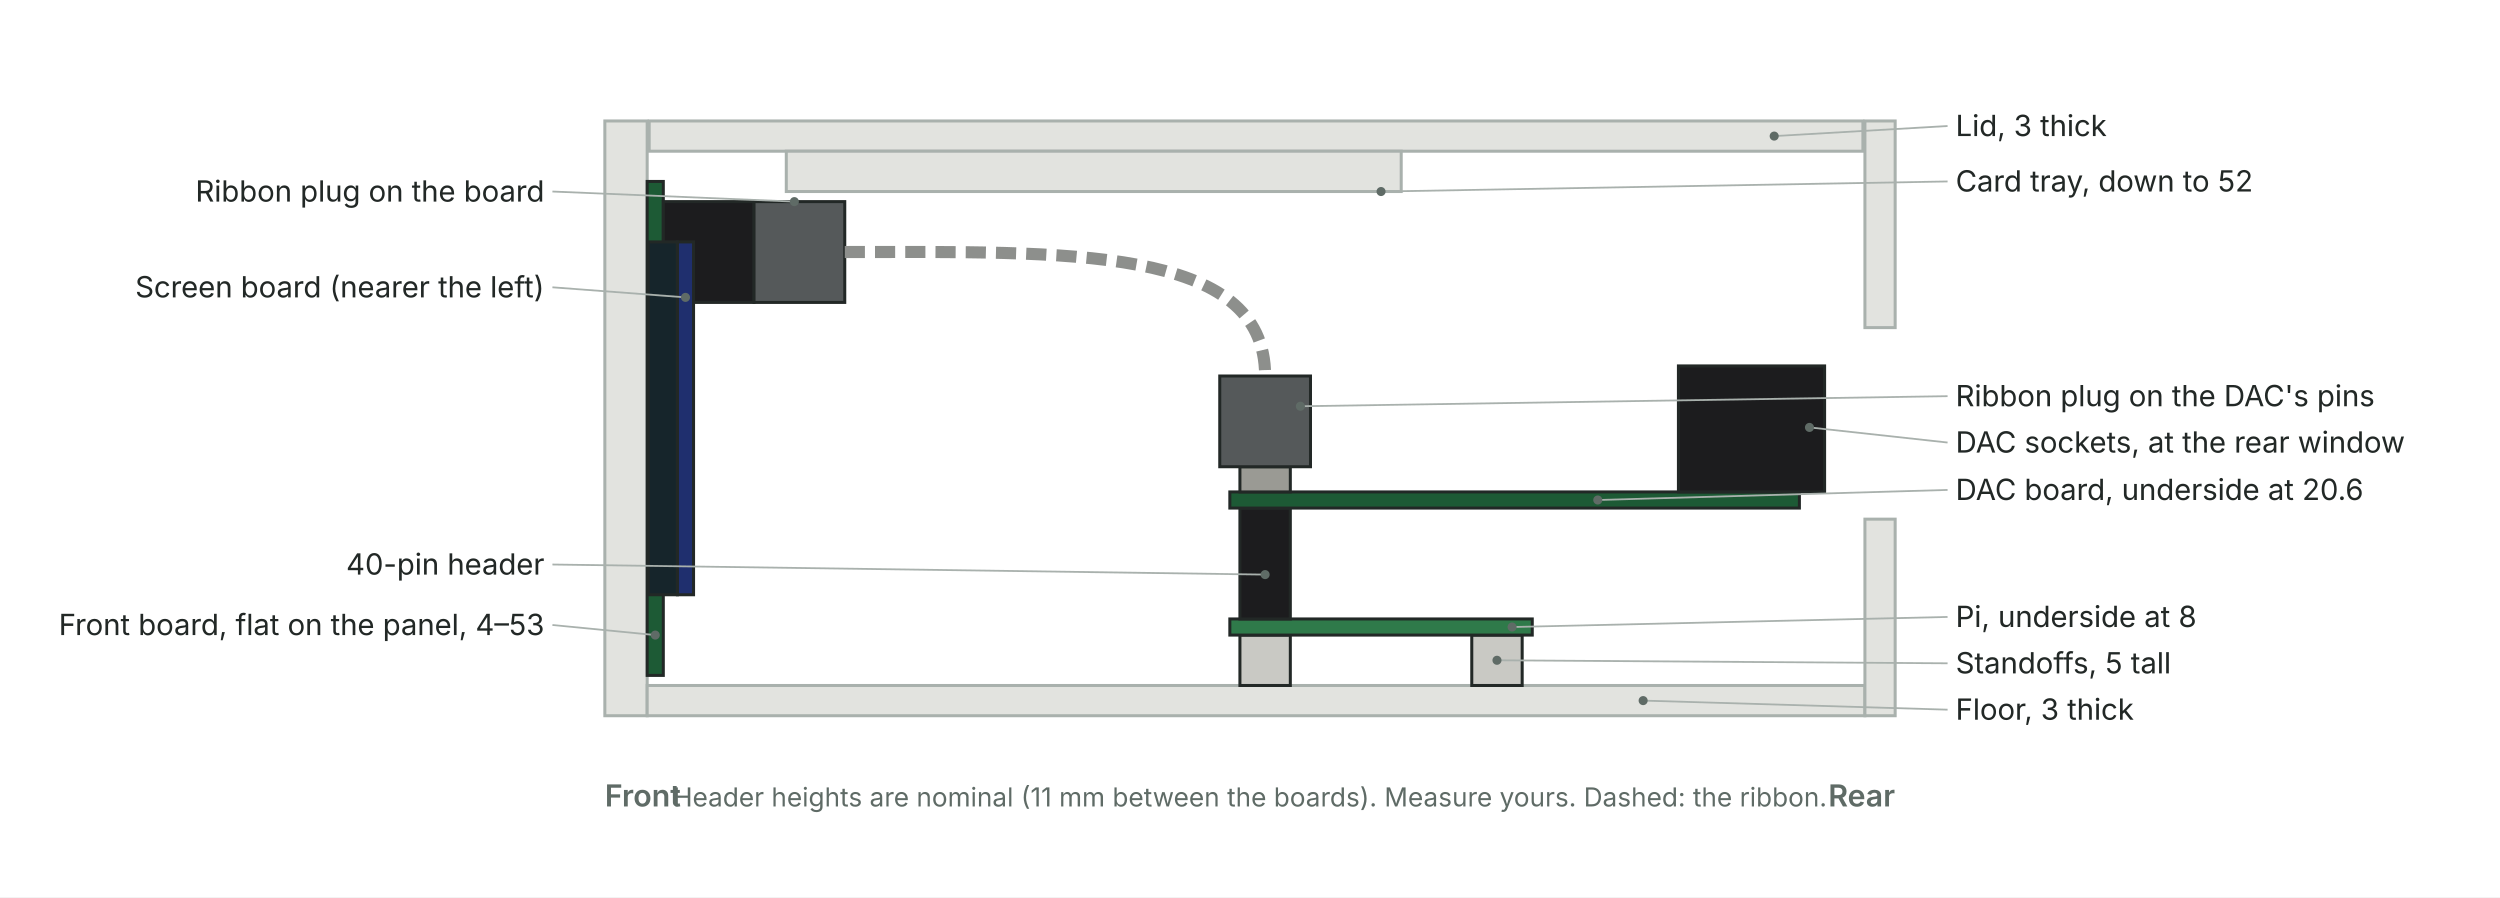
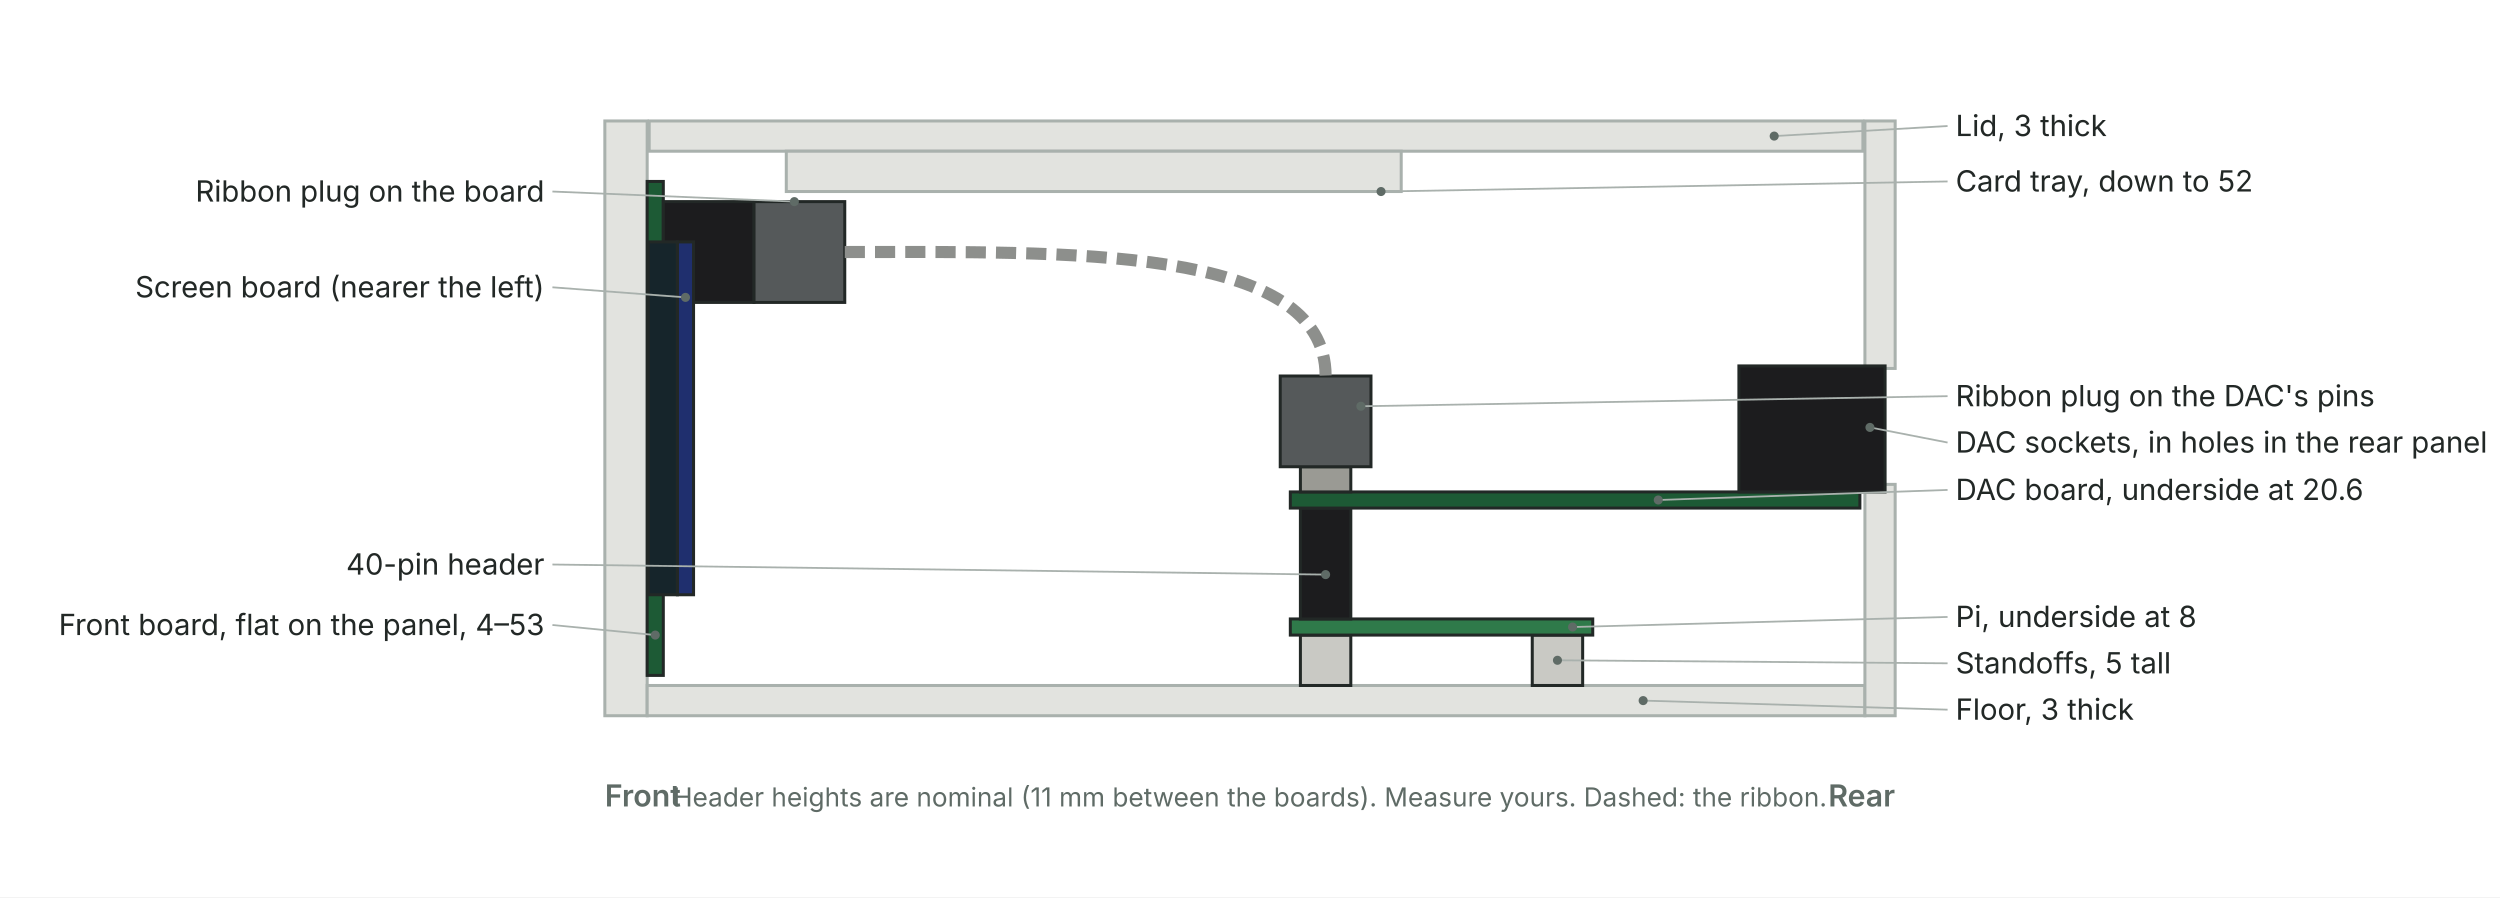
<svg xmlns="http://www.w3.org/2000/svg" width="248mm" height="89mm" viewBox="0 0 248 89">
  <rect width="248" height="89" fill="#ffffff" />
  <rect x="60" y="12" width="4.2" height="59" rx="0" fill="#e2e3df" stroke="#a9b1ad" stroke-width="0.3" />
  <rect x="64.2" y="68" width="120.8" height="3" rx="0" fill="#e2e3df" stroke="#a9b1ad" stroke-width="0.3" />
-   <rect x="185" y="51.5" width="3" height="19.5" rx="0" fill="#e2e3df" stroke="#a9b1ad" stroke-width="0.3" />
-   <rect x="185" y="12" width="3" height="20.5" rx="0" fill="#e2e3df" stroke="#a9b1ad" stroke-width="0.3" />
+   <rect x="185" y="48.05" width="3" height="22.95" rx="0" fill="#e2e3df" stroke="#a9b1ad" stroke-width="0.3" />
+   <rect x="185" y="12" width="3" height="24.55" rx="0" fill="#e2e3df" stroke="#a9b1ad" stroke-width="0.3" />
  <rect x="64.4" y="12" width="120.4" height="3" rx="0" fill="#e2e3df" stroke="#a9b1ad" stroke-width="0.3" />
  <rect x="78" y="15" width="61" height="4" rx="0" fill="#e2e3df" stroke="#a9b1ad" stroke-width="0.3" />
-   <rect x="123" y="63" width="5" height="5" rx="0" fill="#c9c9c4" stroke="#222826" stroke-width="0.3" />
-   <rect x="146" y="63" width="5" height="5" rx="0" fill="#c9c9c4" stroke="#222826" stroke-width="0.3" />
-   <rect x="122" y="61.4" width="30" height="1.6" rx="0" fill="#2f7a4a" stroke="#222826" stroke-width="0.3" />
-   <rect x="123" y="50.4" width="5" height="11" rx="0" fill="#1c1c1e" stroke="#222826" stroke-width="0.3" />
-   <rect x="122" y="48.8" width="56.5" height="1.6" rx="0" fill="#1d5a35" stroke="#222826" stroke-width="0.3" />
-   <rect x="123" y="46.3" width="5" height="2.5" rx="0" fill="#9a9a94" stroke="#222826" stroke-width="0.3" />
-   <rect x="121" y="37.3" width="9" height="9" rx="0" fill="#55595a" stroke="#222826" stroke-width="0.3" />
+   <rect x="129" y="63" width="5" height="5" rx="0" fill="#c9c9c4" stroke="#222826" stroke-width="0.3" />
+   <rect x="152" y="63" width="5" height="5" rx="0" fill="#c9c9c4" stroke="#222826" stroke-width="0.3" />
+   <rect x="128" y="61.4" width="30" height="1.6" rx="0" fill="#2f7a4a" stroke="#222826" stroke-width="0.3" />
+   <rect x="129" y="50.4" width="5" height="11" rx="0" fill="#1c1c1e" stroke="#222826" stroke-width="0.3" />
+   <rect x="128" y="48.8" width="56.5" height="1.6" rx="0" fill="#1d5a35" stroke="#222826" stroke-width="0.3" />
+   <rect x="129" y="46.3" width="5" height="2.5" rx="0" fill="#9a9a94" stroke="#222826" stroke-width="0.3" />
+   <rect x="127" y="37.3" width="9" height="9" rx="0" fill="#55595a" stroke="#222826" stroke-width="0.3" />
  <rect x="64.2" y="18" width="1.6" height="49" rx="0" fill="#1d5a35" stroke="#222826" stroke-width="0.3" />
  <rect x="65.8" y="20" width="9" height="10" rx="0" fill="#1c1c1e" stroke="#222826" stroke-width="0.3" />
  <rect x="74.8" y="20" width="9" height="10" rx="0" fill="#55595a" stroke="#222826" stroke-width="0.3" />
-   <path d="M 83.8 25.0 C 105.8 25.0 125.5 24.3 125.5 37.3" fill="none" stroke="#8d8f8c" stroke-width="1.2" stroke-dasharray="2 1" />
-   <rect x="166.5" y="36.3" width="14.5" height="12.5" rx="0" fill="#1c1c1e" stroke="#222826" stroke-width="0.3" />
+   <path d="M 83.8 25.0 C 105.8 25.0 131.5 24.3 131.5 37.3" fill="none" stroke="#8d8f8c" stroke-width="1.2" stroke-dasharray="2 1" />
+   <rect x="172.5" y="36.3" width="14.5" height="12.5" rx="0" fill="#1c1c1e" stroke="#222826" stroke-width="0.3" />
  <rect x="67.2" y="24" width="1.6" height="35" rx="0" fill="#1f2f6e" stroke="#222826" stroke-width="0.3" />
  <rect x="64.3" y="24" width="2.9" height="35" rx="0" fill="#16252b" stroke="#222826" stroke-width="0.3" />
  <line x1="176" y1="13.5" x2="193.2" y2="12.5" stroke="#a9b1ad" stroke-width="0.18" />
  <circle cx="176" cy="13.5" r="0.45" fill="#5f6b66" stroke="none" stroke-width="0.3" />
  <text x="194" y="13.5" font-size="2.9" text-anchor="start" fill="#222826" font-weight="400" style="font-family:system-ui,-apple-system,'Segoe UI',sans-serif">Lid, 3 thick</text>
  <line x1="137" y1="19" x2="193.2" y2="18" stroke="#a9b1ad" stroke-width="0.18" />
  <circle cx="137" cy="19" r="0.45" fill="#5f6b66" stroke="none" stroke-width="0.3" />
  <text x="194" y="19" font-size="2.9" text-anchor="start" fill="#222826" font-weight="400" style="font-family:system-ui,-apple-system,'Segoe UI',sans-serif">Card tray, down to 52</text>
-   <line x1="129" y1="40.3" x2="193.2" y2="39.3" stroke="#a9b1ad" stroke-width="0.18" />
-   <circle cx="129" cy="40.3" r="0.45" fill="#5f6b66" stroke="none" stroke-width="0.3" />
+   <line x1="135" y1="40.3" x2="193.2" y2="39.3" stroke="#a9b1ad" stroke-width="0.18" />
+   <circle cx="135" cy="40.3" r="0.45" fill="#5f6b66" stroke="none" stroke-width="0.3" />
  <text x="194" y="40.3" font-size="2.9" text-anchor="start" fill="#222826" font-weight="400" style="font-family:system-ui,-apple-system,'Segoe UI',sans-serif">Ribbon plug on the DAC's pins</text>
-   <line x1="179.5" y1="42.4" x2="193.2" y2="43.9" stroke="#a9b1ad" stroke-width="0.18" />
-   <circle cx="179.5" cy="42.4" r="0.45" fill="#5f6b66" stroke="none" stroke-width="0.3" />
-   <text x="194" y="44.9" font-size="2.9" text-anchor="start" fill="#222826" font-weight="400" style="font-family:system-ui,-apple-system,'Segoe UI',sans-serif">DAC sockets, at the rear window</text>
-   <line x1="158.5" y1="49.6" x2="193.2" y2="48.6" stroke="#a9b1ad" stroke-width="0.18" />
-   <circle cx="158.5" cy="49.6" r="0.45" fill="#5f6b66" stroke="none" stroke-width="0.3" />
+   <line x1="185.5" y1="42.4" x2="193.2" y2="43.9" stroke="#a9b1ad" stroke-width="0.18" />
+   <circle cx="185.5" cy="42.4" r="0.45" fill="#5f6b66" stroke="none" stroke-width="0.3" />
+   <text x="194" y="44.9" font-size="2.9" text-anchor="start" fill="#222826" font-weight="400" style="font-family:system-ui,-apple-system,'Segoe UI',sans-serif">DAC sockets, in holes in the rear panel</text>
+   <line x1="164.5" y1="49.6" x2="193.2" y2="48.6" stroke="#a9b1ad" stroke-width="0.18" />
+   <circle cx="164.5" cy="49.6" r="0.45" fill="#5f6b66" stroke="none" stroke-width="0.3" />
  <text x="194" y="49.6" font-size="2.9" text-anchor="start" fill="#222826" font-weight="400" style="font-family:system-ui,-apple-system,'Segoe UI',sans-serif">DAC board, underside at 20.6</text>
-   <line x1="150" y1="62.2" x2="193.2" y2="61.2" stroke="#a9b1ad" stroke-width="0.18" />
-   <circle cx="150" cy="62.2" r="0.45" fill="#5f6b66" stroke="none" stroke-width="0.3" />
+   <line x1="156" y1="62.2" x2="193.2" y2="61.2" stroke="#a9b1ad" stroke-width="0.18" />
+   <circle cx="156" cy="62.2" r="0.45" fill="#5f6b66" stroke="none" stroke-width="0.3" />
  <text x="194" y="62.2" font-size="2.9" text-anchor="start" fill="#222826" font-weight="400" style="font-family:system-ui,-apple-system,'Segoe UI',sans-serif">Pi, underside at 8</text>
-   <line x1="148.5" y1="65.5" x2="193.2" y2="65.8" stroke="#a9b1ad" stroke-width="0.18" />
-   <circle cx="148.5" cy="65.5" r="0.45" fill="#5f6b66" stroke="none" stroke-width="0.3" />
+   <line x1="154.5" y1="65.5" x2="193.2" y2="65.8" stroke="#a9b1ad" stroke-width="0.18" />
+   <circle cx="154.5" cy="65.5" r="0.45" fill="#5f6b66" stroke="none" stroke-width="0.3" />
  <text x="194" y="66.8" font-size="2.9" text-anchor="start" fill="#222826" font-weight="400" style="font-family:system-ui,-apple-system,'Segoe UI',sans-serif">Standoffs, 5 tall</text>
  <line x1="163" y1="69.5" x2="193.2" y2="70.4" stroke="#a9b1ad" stroke-width="0.18" />
  <circle cx="163" cy="69.5" r="0.45" fill="#5f6b66" stroke="none" stroke-width="0.3" />
  <text x="194" y="71.4" font-size="2.9" text-anchor="start" fill="#222826" font-weight="400" style="font-family:system-ui,-apple-system,'Segoe UI',sans-serif">Floor, 3 thick</text>
  <line x1="78.8" y1="20" x2="54.8" y2="19" stroke="#a9b1ad" stroke-width="0.18" />
  <circle cx="78.8" cy="20" r="0.45" fill="#5f6b66" stroke="none" stroke-width="0.3" />
  <text x="54" y="20" font-size="2.9" text-anchor="end" fill="#222826" font-weight="400" style="font-family:system-ui,-apple-system,'Segoe UI',sans-serif">Ribbon plug on the board</text>
  <line x1="68" y1="29.5" x2="54.8" y2="28.5" stroke="#a9b1ad" stroke-width="0.18" />
  <circle cx="68" cy="29.5" r="0.45" fill="#5f6b66" stroke="none" stroke-width="0.3" />
  <text x="54" y="29.5" font-size="2.9" text-anchor="end" fill="#222826" font-weight="400" style="font-family:system-ui,-apple-system,'Segoe UI',sans-serif">Screen board (nearer the left)</text>
-   <line x1="125.5" y1="57" x2="54.8" y2="56" stroke="#a9b1ad" stroke-width="0.18" />
-   <circle cx="125.5" cy="57" r="0.45" fill="#5f6b66" stroke="none" stroke-width="0.3" />
+   <line x1="131.5" y1="57" x2="54.8" y2="56" stroke="#a9b1ad" stroke-width="0.18" />
+   <circle cx="131.5" cy="57" r="0.45" fill="#5f6b66" stroke="none" stroke-width="0.3" />
  <text x="54" y="57" font-size="2.9" text-anchor="end" fill="#222826" font-weight="400" style="font-family:system-ui,-apple-system,'Segoe UI',sans-serif">40-pin header</text>
  <line x1="65" y1="63" x2="54.8" y2="62" stroke="#a9b1ad" stroke-width="0.18" />
  <circle cx="65" cy="63" r="0.45" fill="#5f6b66" stroke="none" stroke-width="0.3" />
  <text x="54" y="63" font-size="2.9" text-anchor="end" fill="#222826" font-weight="400" style="font-family:system-ui,-apple-system,'Segoe UI',sans-serif">Front board, flat on the panel, 4–53</text>
  <text x="60" y="80" font-size="3" text-anchor="start" fill="#5f6b66" font-weight="600" style="font-family:system-ui,-apple-system,'Segoe UI',sans-serif">Front</text>
  <text x="188" y="80" font-size="3" text-anchor="end" fill="#5f6b66" font-weight="600" style="font-family:system-ui,-apple-system,'Segoe UI',sans-serif">Rear</text>
  <text x="124" y="80" font-size="2.6" text-anchor="middle" fill="#5f6b66" font-weight="400" style="font-family:system-ui,-apple-system,'Segoe UI',sans-serif">Header heights are nominal (11 mm between the boards). Measure yours. Dashed: the ribbon.</text>
</svg>
